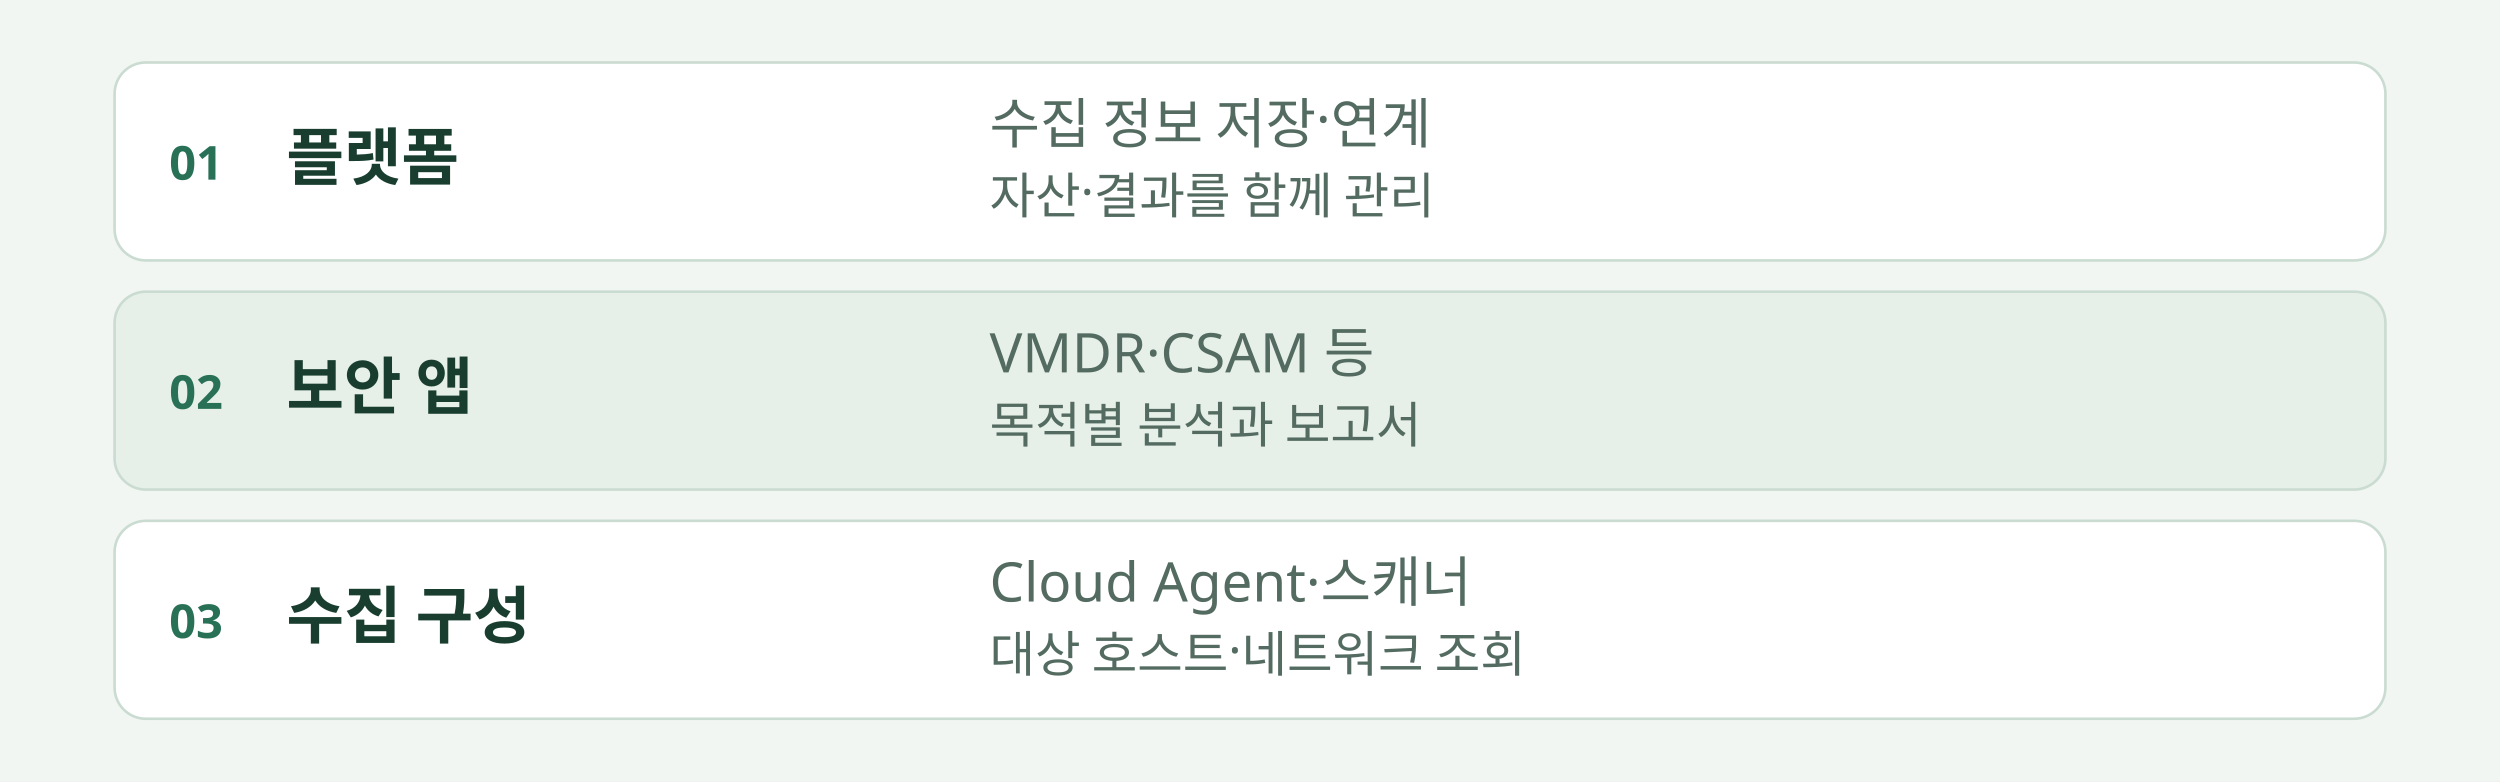
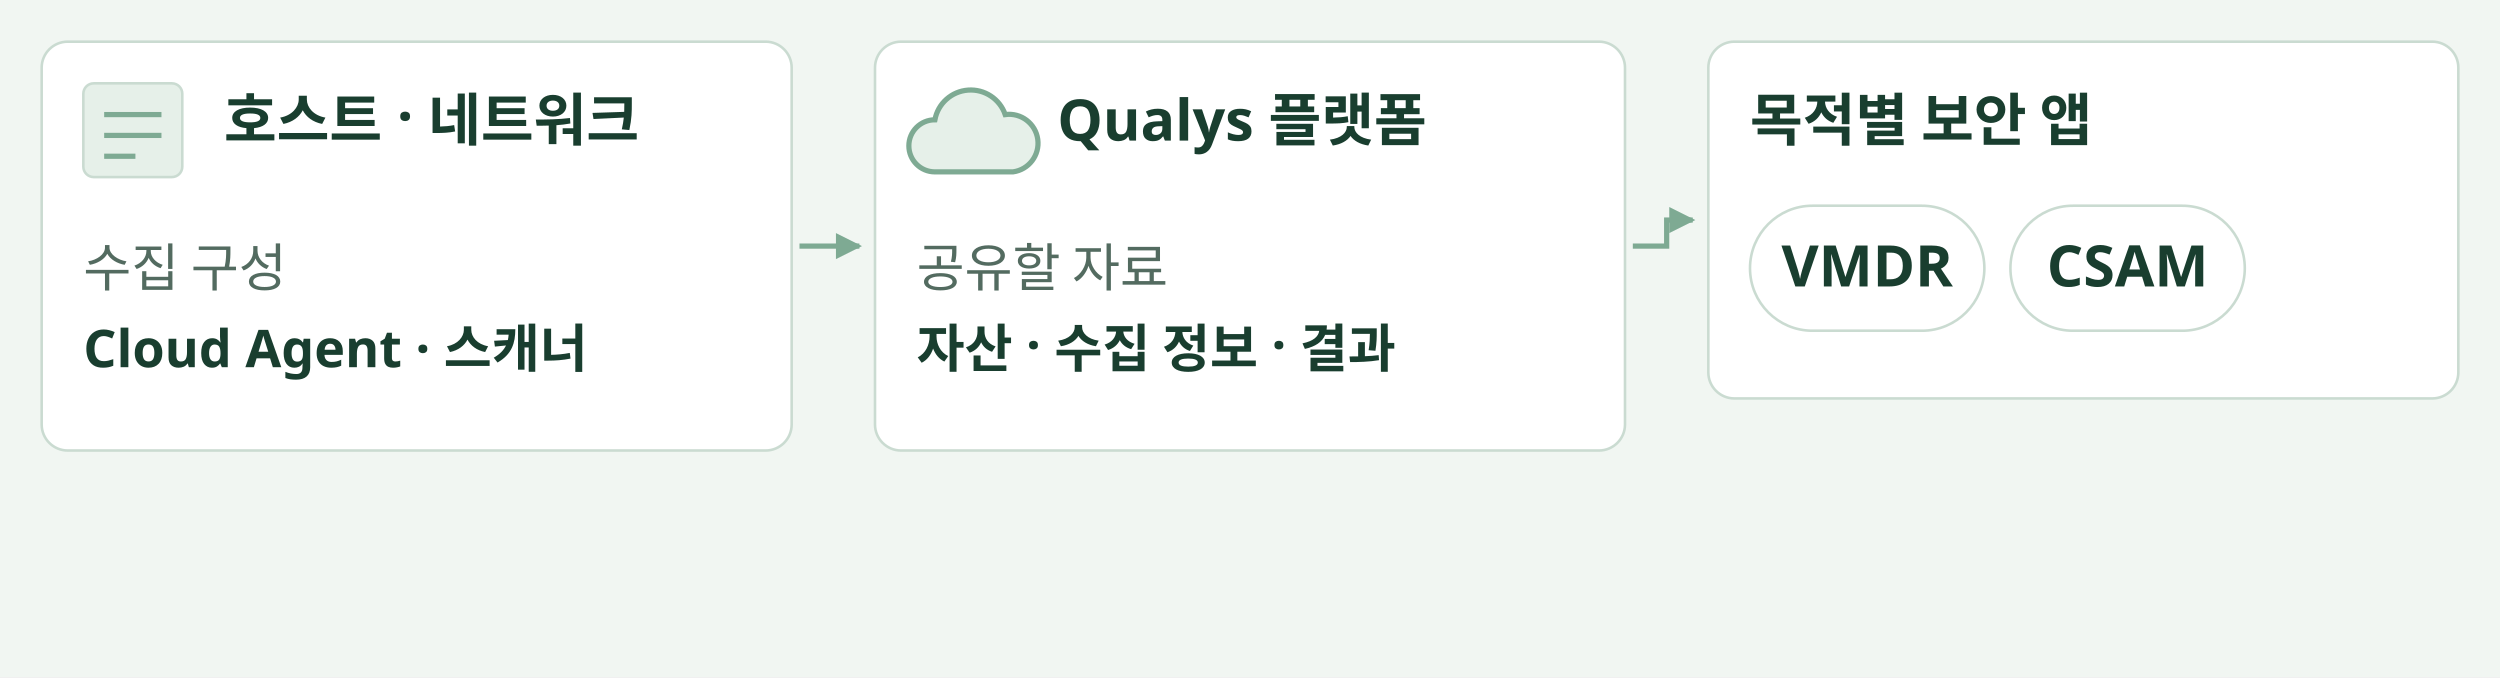
- <svg xmlns="http://www.w3.org/2000/svg" width="960" height="300" viewBox="0 121 960 300" data-diagram-kind="layers" role="img" aria-labelledby="title desc">
+ <svg xmlns="http://www.w3.org/2000/svg" width="960" height="260" viewBox="0 0 960 260" data-diagram-kind="layers" data-explanation="structured" role="img" aria-labelledby="title desc">
  <defs>
-     <marker id="arrow" viewBox="0 0 10 10" refX="9" refY="5" markerWidth="6" markerHeight="6" orient="auto-start-reverse">
+     <marker id="arrow" viewBox="0 0 10 10" refX="9" refY="5" markerWidth="5" markerHeight="5" orient="auto-start-reverse">
      <path d="M0 0L10 5L0 10Z" fill="#7eaa93" />
    </marker>
  </defs>
-   <rect y="121" width="960" height="300" fill="#f1f6f2" />
+   <rect width="960" height="260" fill="#f1f6f2" />
  <g font-family="'Malgun Gothic','Noto Sans KR',sans-serif">
-     <rect x="44" y="145" width="872" height="76" rx="12" fill="#fff" stroke="#cadbd1" />
-     <text x="65" y="190" font-size="18" fill="#287056" font-weight="700" text-anchor="start">01</text>
-     <text x="110" y="190" font-size="24" fill="#193e2f" font-weight="700" text-anchor="start">플랫폼</text>
-     <text x="380" y="176" font-size="21" fill="#536b60" font-weight="400" text-anchor="start">수집 정보 저장·연계</text>
-     <text x="380" y="203" font-size="19" fill="#536b60" font-weight="400" text-anchor="start">자산·결과를 함께 관리</text>
-     <rect x="44" y="233" width="872" height="76" rx="12" fill="#e6f0e9" stroke="#cadbd1" />
-     <text x="65" y="278" font-size="18" fill="#287056" font-weight="700" text-anchor="start">02</text>
-     <text x="110" y="278" font-size="24" fill="#193e2f" font-weight="700" text-anchor="start">보안 앱</text>
-     <text x="380" y="264" font-size="21" fill="#536b60" font-weight="400" text-anchor="start">VMDR·CSAM 등</text>
-     <text x="380" y="291" font-size="19" fill="#536b60" font-weight="400" text-anchor="start">목적별 분석과 보고서</text>
-     <rect x="44" y="321" width="872" height="76" rx="12" fill="#fff" stroke="#cadbd1" />
-     <text x="65" y="366" font-size="18" fill="#287056" font-weight="700" text-anchor="start">03</text>
-     <text x="110" y="366" font-size="24" fill="#193e2f" font-weight="700" text-anchor="start">수집 구성</text>
-     <text x="380" y="352" font-size="21" fill="#536b60" font-weight="400" text-anchor="start">Cloud Agent·스캐너</text>
-     <text x="380" y="379" font-size="19" fill="#536b60" font-weight="400" text-anchor="start">대상 호스트·네트워크 조회</text>
+     <g data-panel="actor">
+       <rect x="16" y="16" width="288" height="157" rx="10" fill="#fff" stroke="#cadbd1" />
+       <rect x="32" y="32" width="38" height="36" rx="4" fill="#e6f0e9" stroke="#cadbd1" />
+       <path d="M40 44h22m-22 8h22m-22 8h12" stroke="#7eaa93" stroke-width="2" />
+       <text x="86" y="54" font-size="22" fill="#193e2f" font-weight="700" text-anchor="start" data-role="key">
+         <tspan x="86" dy="0">호스트 · 네트워크</tspan>
+       </text>
+       <text x="32" y="110" font-size="20" fill="#536b60" font-weight="400" text-anchor="start">
+         <tspan x="32" dy="0">수집 구성</tspan>
+       </text>
+       <text x="32" y="141" font-size="20" fill="#193e2f" font-weight="700" text-anchor="start" data-role="key">
+         <tspan x="32" dy="0">Cloud Agent · 스캐너</tspan>
+       </text>
+     </g>
+     <g data-panel="actor">
+       <rect x="336" y="16" width="288" height="157" rx="10" fill="#fff" stroke="#cadbd1" />
+       <path d="M359 66a10 10 0 0 1 0-20a14 14 0 0 1 27-2a11 11 0 0 1 3 22Z" fill="#e6f0e9" stroke="#7eaa93" stroke-width="2" />
+       <text x="406" y="54" font-size="22" fill="#193e2f" font-weight="700" text-anchor="start" data-role="key">
+         <tspan x="406" dy="0">Qualys 플랫폼</tspan>
+       </text>
+       <text x="352" y="110" font-size="20" fill="#536b60" font-weight="400" text-anchor="start">
+         <tspan x="352" dy="0">공유할 자료</tspan>
+       </text>
+       <text x="352" y="141" font-size="20" fill="#193e2f" font-weight="700" text-anchor="start" data-role="key">
+         <tspan x="352" dy="0">자산 · 수집 정보 · 결과</tspan>
+       </text>
+     </g>
+     <g data-panel="set">
+       <rect x="656" y="16" width="288" height="137" rx="10" fill="#fff" stroke="#cadbd1" />
+       <text x="672" y="54" font-size="22" fill="#193e2f" font-weight="700" text-anchor="start" data-role="key">
+         <tspan x="672" dy="0">목적별 보안 앱</tspan>
+       </text>
+       <rect x="672" y="79" width="90" height="48" rx="24" fill="#fff" stroke="#cadbd1" />
+       <text x="717" y="110" font-size="22" fill="#193e2f" font-weight="700" text-anchor="middle" data-role="key">
+         <tspan x="717" dy="0">VMDR</tspan>
+       </text>
+       <rect x="772" y="79" width="90" height="48" rx="24" fill="#fff" stroke="#cadbd1" />
+       <text x="817" y="110" font-size="22" fill="#193e2f" font-weight="700" text-anchor="middle" data-role="key">
+         <tspan x="817" dy="0">CSAM</tspan>
+       </text>
+     </g>
+     <path d="M307 94.5H320V94.5H330" fill="none" stroke="#7eaa93" stroke-width="2" marker-end="url(#arrow)" />
+     <path d="M627 94.5H640V84.5H650" fill="none" stroke="#7eaa93" stroke-width="2" marker-end="url(#arrow)" />
  </g>
</svg>
